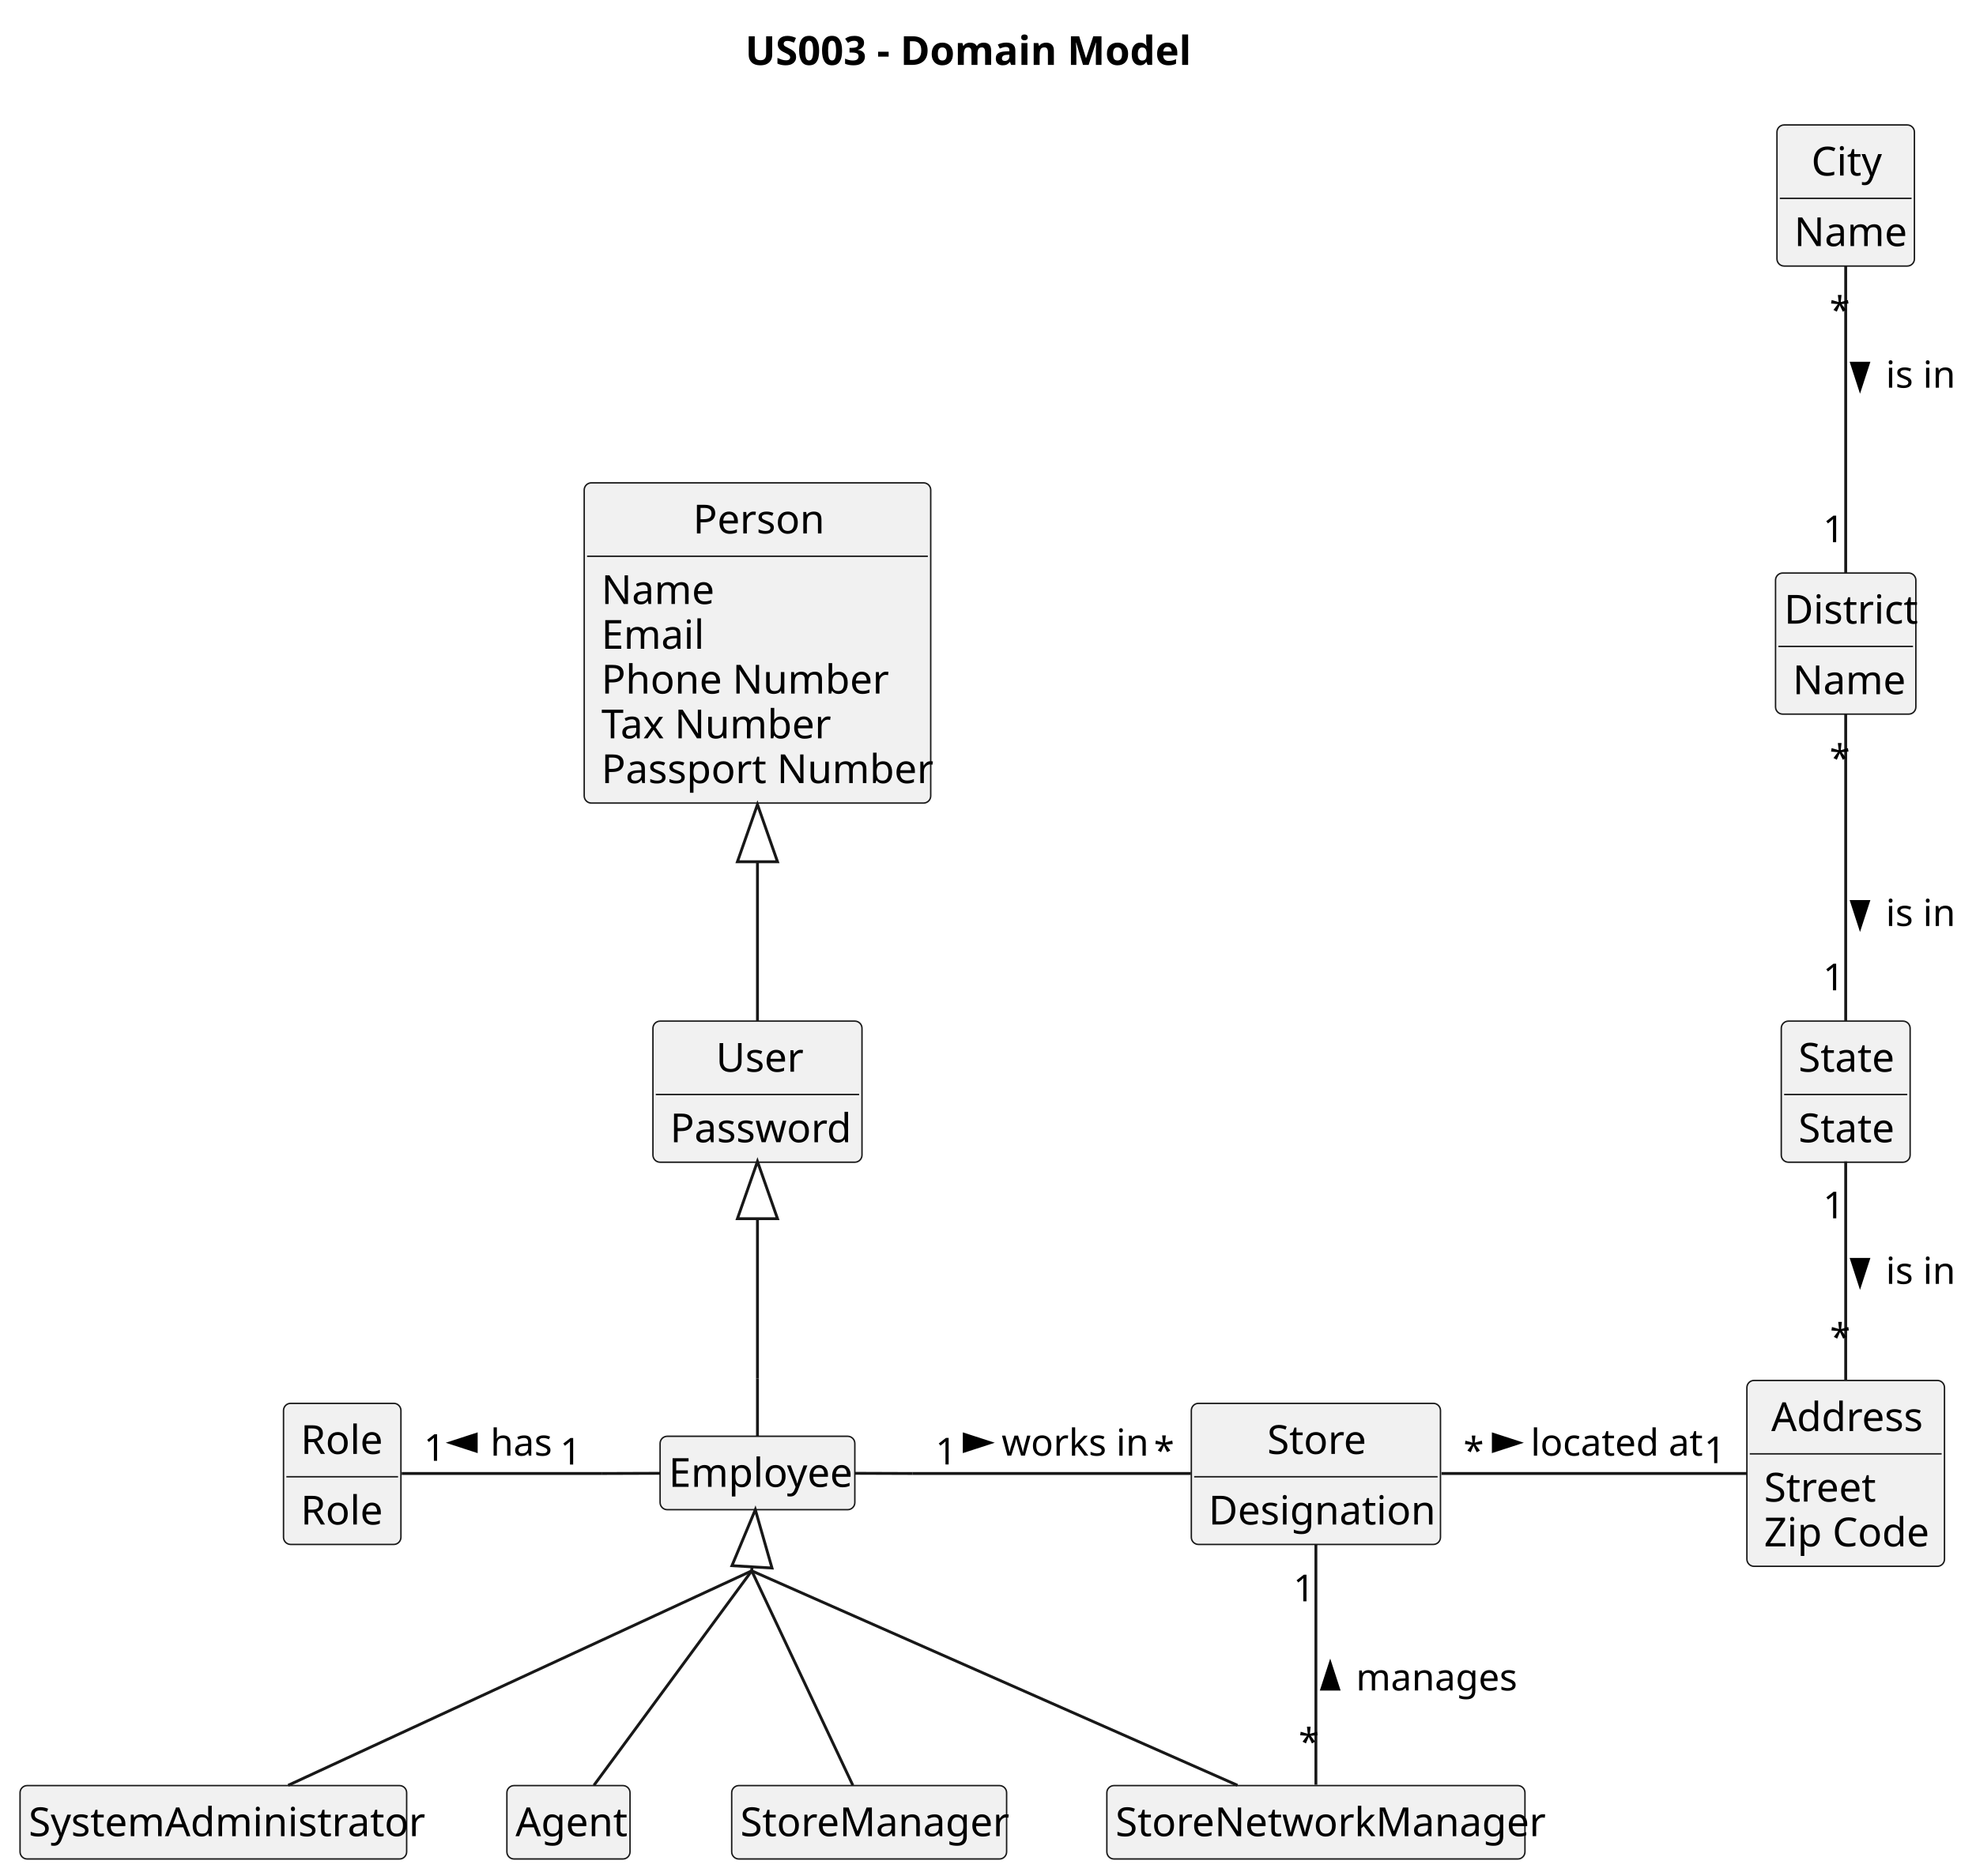
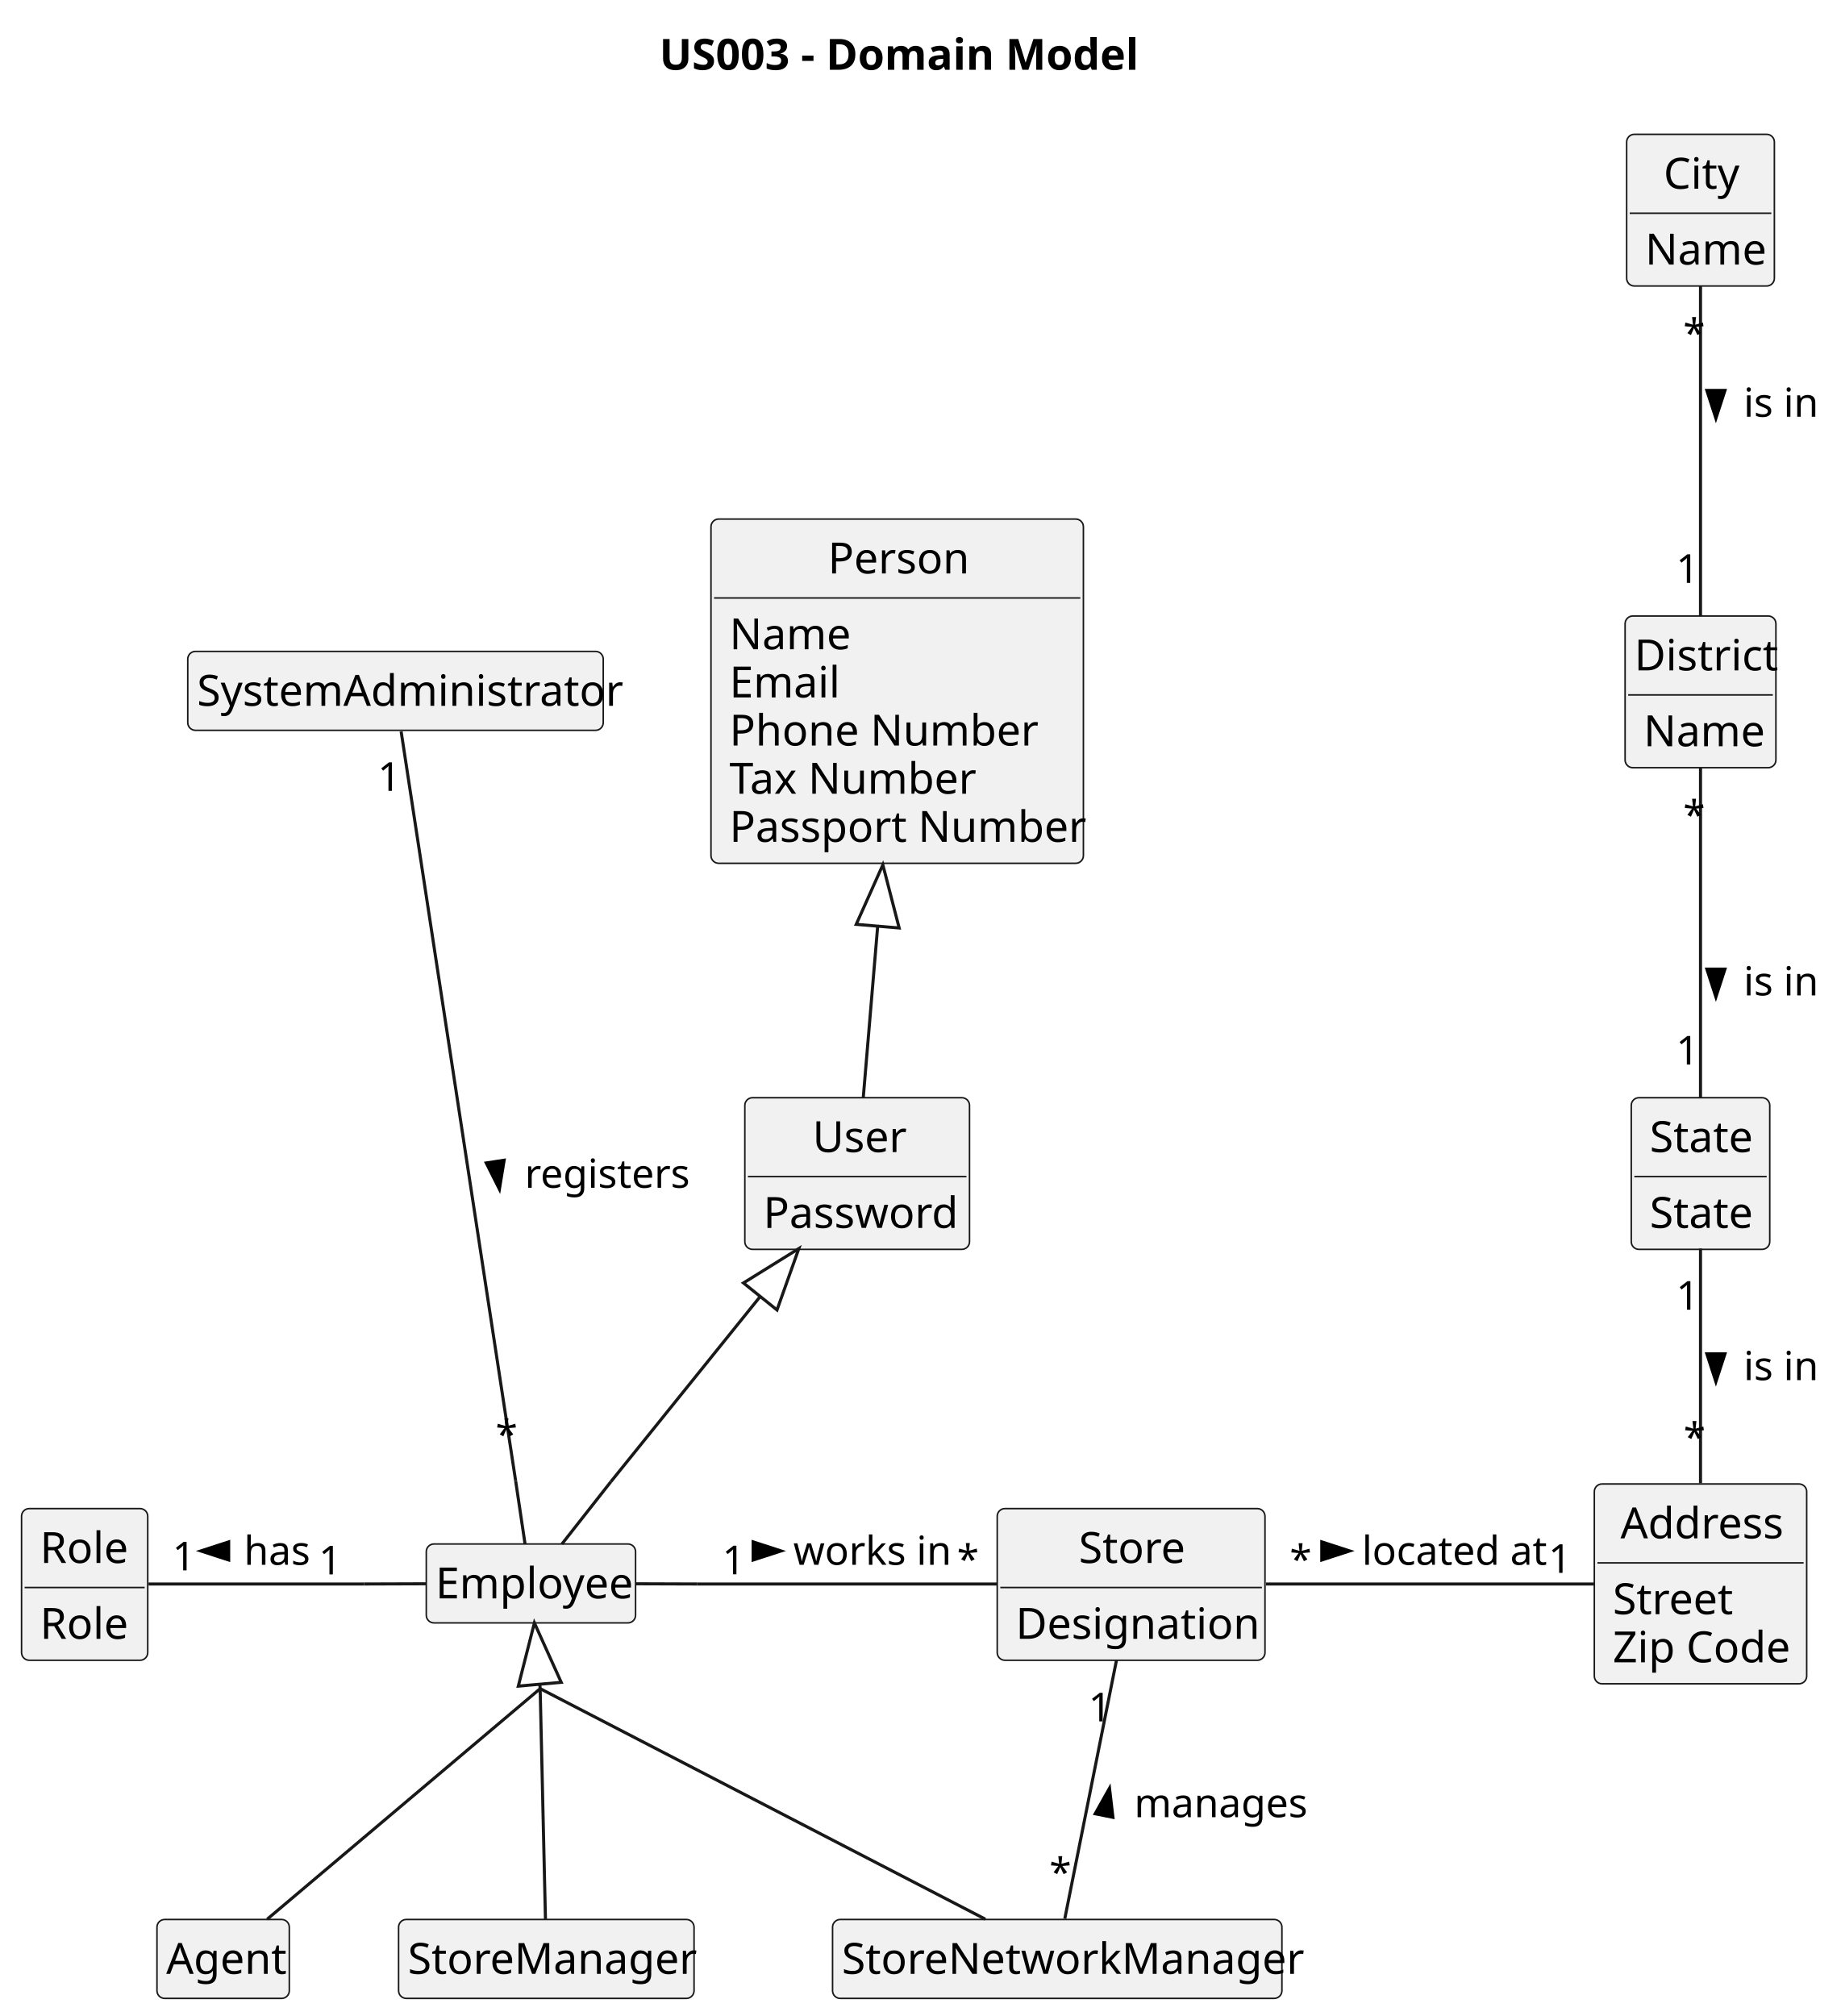
- <svg xmlns="http://www.w3.org/2000/svg" contentStyleType="text/css" height="655px" preserveAspectRatio="none" style="width:690px;height:655px;background:#FFFFFF;" version="1.1" viewBox="0 0 690 655" width="690px" zoomAndPan="magnify">
+ <svg xmlns="http://www.w3.org/2000/svg" contentStyleType="text/css" height="655px" preserveAspectRatio="none" style="width:598px;height:655px;background:#FFFFFF;" version="1.1" viewBox="0 0 598 655" width="598px" zoomAndPan="magnify">
  <defs />
  <g>
-     <text fill="#000000" font-family="sans-serif" font-size="14" font-weight="bold" lengthAdjust="spacing" textLength="156" x="260.25" y="22.674">US003 - Domain Model</text>
+     <text fill="#000000" font-family="sans-serif" font-size="14" font-weight="bold" lengthAdjust="spacing" textLength="156" x="214.25" y="22.674">US003 - Domain Model</text>
    <g id="elem_SystemAdministrator">
-       <rect codeLine="73" fill="#F1F1F1" height="25.641" id="SystemAdministrator" rx="2.5" ry="2.5" style="stroke:#181818;stroke-width:0.5;" width="135" x="7" y="623.641" />
-       <text fill="#000000" font-family="sans-serif" font-size="14" lengthAdjust="spacing" textLength="129" x="10" y="641.314">SystemAdministrator</text>
+       <rect codeLine="73" fill="#F1F1F1" height="25.641" id="SystemAdministrator" rx="2.5" ry="2.5" style="stroke:#181818;stroke-width:0.5;" width="135" x="61" y="211.641" />
+       <text fill="#000000" font-family="sans-serif" font-size="14" lengthAdjust="spacing" textLength="129" x="64" y="229.315">SystemAdministrator</text>
    </g>
    <g id="elem_User">
-       <rect codeLine="43" fill="#F1F1F1" height="49.281" id="User" rx="2.5" ry="2.5" style="stroke:#181818;stroke-width:0.5;" width="73" x="228" y="356.641" />
-       <text fill="#000000" font-family="sans-serif" font-size="14" lengthAdjust="spacing" textLength="29" x="250" y="374.315">User</text>
-       <line style="stroke:#181818;stroke-width:0.5;" x1="229" x2="300" y1="382.281" y2="382.281" />
-       <text fill="#000000" font-family="sans-serif" font-size="14" lengthAdjust="spacing" textLength="61" x="234" y="398.955">Password</text>
+       <rect codeLine="43" fill="#F1F1F1" height="49.281" id="User" rx="2.5" ry="2.5" style="stroke:#181818;stroke-width:0.5;" width="73" x="242" y="356.641" />
+       <text fill="#000000" font-family="sans-serif" font-size="14" lengthAdjust="spacing" textLength="29" x="264" y="374.315">User</text>
+       <line style="stroke:#181818;stroke-width:0.5;" x1="243" x2="314" y1="382.281" y2="382.281" />
+       <text fill="#000000" font-family="sans-serif" font-size="14" lengthAdjust="spacing" textLength="61" x="248" y="398.955">Password</text>
    </g>
    <g id="elem_Employee">
-       <rect codeLine="76" fill="#F1F1F1" height="25.641" id="Employee" rx="2.5" ry="2.5" style="stroke:#181818;stroke-width:0.5;" width="68" x="230.5" y="501.641" />
-       <text fill="#000000" font-family="sans-serif" font-size="14" lengthAdjust="spacing" textLength="62" x="233.5" y="519.314">Employee</text>
+       <rect codeLine="76" fill="#F1F1F1" height="25.641" id="Employee" rx="2.5" ry="2.5" style="stroke:#181818;stroke-width:0.5;" width="68" x="138.5" y="501.641" />
+       <text fill="#000000" font-family="sans-serif" font-size="14" lengthAdjust="spacing" textLength="62" x="141.5" y="519.314">Employee</text>
    </g>
-     <polygon fill="none" points="263.75,527.281,269.57,547.656,255.594,546.838" style="stroke:#181818;stroke-width:1.0;" />
-     <line style="stroke:#181818;stroke-width:1.0;" x1="262.582" x2="262.5" y1="547.247" y2="548.641" />
-     <line style="stroke:#181818;stroke-width:1.0;" x1="264.5" x2="264.5" y1="501.641" y2="481.441" />
-     <line style="stroke:#181818;stroke-width:1.0;" x1="298.5" x2="318.56" y1="514.574" y2="514.641" />
-     <line style="stroke:#181818;stroke-width:1.0;" x1="230.5" x2="210.29" y1="514.574" y2="514.641" />
+     <polygon fill="none" points="173.625,527.281,182.347,546.593,168.401,547.817" style="stroke:#181818;stroke-width:1.0;" />
+     <line style="stroke:#181818;stroke-width:1.0;" x1="175.374" x2="175.5" y1="547.205" y2="548.641" />
+     <line style="stroke:#181818;stroke-width:1.0;" x1="182.575" x2="198.45" y1="501.641" y2="481.441" />
+     <line style="stroke:#181818;stroke-width:1.0;" x1="170.59" x2="167.54" y1="501.641" y2="481.171" />
+     <line style="stroke:#181818;stroke-width:1.0;" x1="206.5" x2="226.56" y1="514.574" y2="514.641" />
+     <line style="stroke:#181818;stroke-width:1.0;" x1="138.5" x2="118.29" y1="514.574" y2="514.641" />
    <g id="elem_Role">
-       <rect codeLine="47" fill="#F1F1F1" height="49.281" id="Role" rx="2.5" ry="2.5" style="stroke:#181818;stroke-width:0.5;" width="41" x="99" y="490.141" />
-       <text fill="#000000" font-family="sans-serif" font-size="14" lengthAdjust="spacing" textLength="29" x="105" y="507.815">Role</text>
-       <line style="stroke:#181818;stroke-width:0.5;" x1="100" x2="139" y1="515.781" y2="515.781" />
-       <text fill="#000000" font-family="sans-serif" font-size="14" lengthAdjust="spacing" textLength="29" x="105" y="532.455">Role</text>
+       <rect codeLine="47" fill="#F1F1F1" height="49.281" id="Role" rx="2.5" ry="2.5" style="stroke:#181818;stroke-width:0.5;" width="41" x="7" y="490.141" />
+       <text fill="#000000" font-family="sans-serif" font-size="14" lengthAdjust="spacing" textLength="29" x="13" y="507.815">Role</text>
+       <line style="stroke:#181818;stroke-width:0.5;" x1="8" x2="47" y1="515.781" y2="515.781" />
+       <text fill="#000000" font-family="sans-serif" font-size="14" lengthAdjust="spacing" textLength="29" x="13" y="532.455">Role</text>
    </g>
    <g id="elem_Agent">
-       <rect codeLine="22" fill="#F1F1F1" height="25.641" id="Agent" rx="2.5" ry="2.5" style="stroke:#181818;stroke-width:0.5;" width="43" x="177" y="623.641" />
-       <text fill="#000000" font-family="sans-serif" font-size="14" lengthAdjust="spacing" textLength="37" x="180" y="641.314">Agent</text>
+       <rect codeLine="22" fill="#F1F1F1" height="25.641" id="Agent" rx="2.5" ry="2.5" style="stroke:#181818;stroke-width:0.5;" width="43" x="51" y="623.641" />
+       <text fill="#000000" font-family="sans-serif" font-size="14" lengthAdjust="spacing" textLength="37" x="54" y="641.314">Agent</text>
    </g>
    <g id="elem_StoreManager">
-       <rect codeLine="24" fill="#F1F1F1" height="25.641" id="StoreManager" rx="2.5" ry="2.5" style="stroke:#181818;stroke-width:0.5;" width="96" x="255.5" y="623.641" />
-       <text fill="#000000" font-family="sans-serif" font-size="14" lengthAdjust="spacing" textLength="90" x="258.5" y="641.314">StoreManager</text>
+       <rect codeLine="24" fill="#F1F1F1" height="25.641" id="StoreManager" rx="2.5" ry="2.5" style="stroke:#181818;stroke-width:0.5;" width="96" x="129.5" y="623.641" />
+       <text fill="#000000" font-family="sans-serif" font-size="14" lengthAdjust="spacing" textLength="90" x="132.5" y="641.314">StoreManager</text>
    </g>
    <g id="elem_StoreNetworkManager">
-       <rect codeLine="26" fill="#F1F1F1" height="25.641" id="StoreNetworkManager" rx="2.5" ry="2.5" style="stroke:#181818;stroke-width:0.5;" width="146" x="386.5" y="623.641" />
-       <text fill="#000000" font-family="sans-serif" font-size="14" lengthAdjust="spacing" textLength="140" x="389.5" y="641.314">StoreNetworkManager</text>
+       <rect codeLine="26" fill="#F1F1F1" height="25.641" id="StoreNetworkManager" rx="2.5" ry="2.5" style="stroke:#181818;stroke-width:0.5;" width="146" x="270.5" y="623.641" />
+       <text fill="#000000" font-family="sans-serif" font-size="14" lengthAdjust="spacing" textLength="140" x="273.5" y="641.314">StoreNetworkManager</text>
    </g>
    <g id="elem_Store">
-       <rect codeLine="51" fill="#F1F1F1" height="49.281" id="Store" rx="2.5" ry="2.5" style="stroke:#181818;stroke-width:0.5;" width="87" x="416" y="490.141" />
-       <text fill="#000000" font-family="sans-serif" font-size="14" lengthAdjust="spacing" textLength="34" x="442.5" y="507.815">Store</text>
-       <line style="stroke:#181818;stroke-width:0.5;" x1="417" x2="502" y1="515.781" y2="515.781" />
-       <text fill="#000000" font-family="sans-serif" font-size="14" lengthAdjust="spacing" textLength="75" x="422" y="532.455">Designation</text>
+       <rect codeLine="51" fill="#F1F1F1" height="49.281" id="Store" rx="2.5" ry="2.5" style="stroke:#181818;stroke-width:0.5;" width="87" x="324" y="490.141" />
+       <text fill="#000000" font-family="sans-serif" font-size="14" lengthAdjust="spacing" textLength="34" x="350.5" y="507.815">Store</text>
+       <line style="stroke:#181818;stroke-width:0.5;" x1="325" x2="410" y1="515.781" y2="515.781" />
+       <text fill="#000000" font-family="sans-serif" font-size="14" lengthAdjust="spacing" textLength="75" x="330" y="532.455">Designation</text>
    </g>
    <g id="elem_Address">
-       <rect codeLine="56" fill="#F1F1F1" height="64.922" id="Address" rx="2.5" ry="2.5" style="stroke:#181818;stroke-width:0.5;" width="69" x="610" y="482.141" />
-       <text fill="#000000" font-family="sans-serif" font-size="14" lengthAdjust="spacing" textLength="52" x="618.5" y="499.815">Address</text>
-       <line style="stroke:#181818;stroke-width:0.5;" x1="611" x2="678" y1="507.781" y2="507.781" />
-       <text fill="#000000" font-family="sans-serif" font-size="14" lengthAdjust="spacing" textLength="38" x="616" y="524.455">Street</text>
-       <text fill="#000000" font-family="sans-serif" font-size="14" lengthAdjust="spacing" textLength="57" x="616" y="540.096">Zip Code</text>
+       <rect codeLine="56" fill="#F1F1F1" height="64.922" id="Address" rx="2.5" ry="2.5" style="stroke:#181818;stroke-width:0.5;" width="69" x="518" y="482.141" />
+       <text fill="#000000" font-family="sans-serif" font-size="14" lengthAdjust="spacing" textLength="52" x="526.5" y="499.815">Address</text>
+       <line style="stroke:#181818;stroke-width:0.5;" x1="519" x2="586" y1="507.781" y2="507.781" />
+       <text fill="#000000" font-family="sans-serif" font-size="14" lengthAdjust="spacing" textLength="38" x="524" y="524.455">Street</text>
+       <text fill="#000000" font-family="sans-serif" font-size="14" lengthAdjust="spacing" textLength="57" x="524" y="540.096">Zip Code</text>
    </g>
    <g id="elem_Person">
-       <rect codeLine="34" fill="#F1F1F1" height="111.844" id="Person" rx="2.5" ry="2.5" style="stroke:#181818;stroke-width:0.5;" width="121" x="204" y="168.641" />
-       <text fill="#000000" font-family="sans-serif" font-size="14" lengthAdjust="spacing" textLength="45" x="242" y="186.315">Person</text>
-       <line style="stroke:#181818;stroke-width:0.5;" x1="205" x2="324" y1="194.281" y2="194.281" />
-       <text fill="#000000" font-family="sans-serif" font-size="14" lengthAdjust="spacing" textLength="36" x="210" y="210.955">Name</text>
-       <text fill="#000000" font-family="sans-serif" font-size="14" lengthAdjust="spacing" textLength="34" x="210" y="226.596">Email</text>
-       <text fill="#000000" font-family="sans-serif" font-size="14" lengthAdjust="spacing" textLength="94" x="210" y="242.236">Phone Number</text>
-       <text fill="#000000" font-family="sans-serif" font-size="14" lengthAdjust="spacing" textLength="76" x="210" y="257.877">Tax Number</text>
-       <text fill="#000000" font-family="sans-serif" font-size="14" lengthAdjust="spacing" textLength="109" x="210" y="273.518">Passport Number</text>
+       <rect codeLine="34" fill="#F1F1F1" height="111.844" id="Person" rx="2.5" ry="2.5" style="stroke:#181818;stroke-width:0.5;" width="121" x="231" y="168.641" />
+       <text fill="#000000" font-family="sans-serif" font-size="14" lengthAdjust="spacing" textLength="45" x="269" y="186.315">Person</text>
+       <line style="stroke:#181818;stroke-width:0.5;" x1="232" x2="351" y1="194.281" y2="194.281" />
+       <text fill="#000000" font-family="sans-serif" font-size="14" lengthAdjust="spacing" textLength="36" x="237" y="210.955">Name</text>
+       <text fill="#000000" font-family="sans-serif" font-size="14" lengthAdjust="spacing" textLength="34" x="237" y="226.596">Email</text>
+       <text fill="#000000" font-family="sans-serif" font-size="14" lengthAdjust="spacing" textLength="94" x="237" y="242.236">Phone Number</text>
+       <text fill="#000000" font-family="sans-serif" font-size="14" lengthAdjust="spacing" textLength="76" x="237" y="257.877">Tax Number</text>
+       <text fill="#000000" font-family="sans-serif" font-size="14" lengthAdjust="spacing" textLength="109" x="237" y="273.518">Passport Number</text>
    </g>
    <g id="elem_District">
-       <rect codeLine="61" fill="#F1F1F1" height="49.281" id="District" rx="2.5" ry="2.5" style="stroke:#181818;stroke-width:0.5;" width="49" x="620" y="200.141" />
-       <text fill="#000000" font-family="sans-serif" font-size="14" lengthAdjust="spacing" textLength="43" x="623" y="217.815">District</text>
-       <line style="stroke:#181818;stroke-width:0.5;" x1="621" x2="668" y1="225.781" y2="225.781" />
-       <text fill="#000000" font-family="sans-serif" font-size="14" lengthAdjust="spacing" textLength="36" x="626" y="242.455">Name</text>
+       <rect codeLine="61" fill="#F1F1F1" height="49.281" id="District" rx="2.5" ry="2.5" style="stroke:#181818;stroke-width:0.5;" width="49" x="528" y="200.141" />
+       <text fill="#000000" font-family="sans-serif" font-size="14" lengthAdjust="spacing" textLength="43" x="531" y="217.815">District</text>
+       <line style="stroke:#181818;stroke-width:0.5;" x1="529" x2="576" y1="225.781" y2="225.781" />
+       <text fill="#000000" font-family="sans-serif" font-size="14" lengthAdjust="spacing" textLength="36" x="534" y="242.455">Name</text>
    </g>
    <g id="elem_City">
-       <rect codeLine="65" fill="#F1F1F1" height="49.281" id="City" rx="2.5" ry="2.5" style="stroke:#181818;stroke-width:0.5;" width="48" x="620.5" y="43.641" />
-       <text fill="#000000" font-family="sans-serif" font-size="14" lengthAdjust="spacing" textLength="24" x="632.5" y="61.315">City</text>
-       <line style="stroke:#181818;stroke-width:0.5;" x1="621.5" x2="667.5" y1="69.281" y2="69.281" />
-       <text fill="#000000" font-family="sans-serif" font-size="14" lengthAdjust="spacing" textLength="36" x="626.5" y="85.955">Name</text>
+       <rect codeLine="65" fill="#F1F1F1" height="49.281" id="City" rx="2.5" ry="2.5" style="stroke:#181818;stroke-width:0.5;" width="48" x="528.5" y="43.641" />
+       <text fill="#000000" font-family="sans-serif" font-size="14" lengthAdjust="spacing" textLength="24" x="540.5" y="61.315">City</text>
+       <line style="stroke:#181818;stroke-width:0.5;" x1="529.5" x2="575.5" y1="69.281" y2="69.281" />
+       <text fill="#000000" font-family="sans-serif" font-size="14" lengthAdjust="spacing" textLength="36" x="534.5" y="85.955">Name</text>
    </g>
    <g id="elem_State">
-       <rect codeLine="69" fill="#F1F1F1" height="49.281" id="State" rx="2.5" ry="2.5" style="stroke:#181818;stroke-width:0.5;" width="45" x="622" y="356.641" />
-       <text fill="#000000" font-family="sans-serif" font-size="14" lengthAdjust="spacing" textLength="33" x="628" y="374.315">State</text>
-       <line style="stroke:#181818;stroke-width:0.5;" x1="623" x2="666" y1="382.281" y2="382.281" />
-       <text fill="#000000" font-family="sans-serif" font-size="14" lengthAdjust="spacing" textLength="33" x="628" y="398.955">State</text>
+       <rect codeLine="69" fill="#F1F1F1" height="49.281" id="State" rx="2.5" ry="2.5" style="stroke:#181818;stroke-width:0.5;" width="45" x="530" y="356.641" />
+       <text fill="#000000" font-family="sans-serif" font-size="14" lengthAdjust="spacing" textLength="33" x="536" y="374.315">State</text>
+       <line style="stroke:#181818;stroke-width:0.5;" x1="531" x2="574" y1="382.281" y2="382.281" />
+       <text fill="#000000" font-family="sans-serif" font-size="14" lengthAdjust="spacing" textLength="33" x="536" y="398.955">State</text>
    </g>
    <g id="link_Person_User">
-       <path codeLine="82" d="M264.5,301.251 C264.5,321.361 264.5,341.621 264.5,356.581 " fill="none" id="Person-backto-User" style="stroke:#181818;stroke-width:1.0;" />
-       <polygon fill="none" points="257.5,300.981,264.5,280.981,271.5,300.981,257.5,300.981" style="stroke:#181818;stroke-width:1.0;" />
+       <path codeLine="82" d="M285.16,300.931 C283.46,321.151 281.75,341.551 280.48,356.581 " fill="none" id="Person-backto-User" style="stroke:#181818;stroke-width:1.0;" />
+       <polygon fill="none" points="278.19,300.321,286.84,280.981,292.14,301.501,278.19,300.321" style="stroke:#181818;stroke-width:1.0;" />
    </g>
    <g id="link_User_Employee">
-       <path codeLine="85" d="M264.5,425.771 C264.5,443.951 264.5,464.681 264.5,481.441 " fill="none" id="User-backto-Employee" style="stroke:#181818;stroke-width:1.0;" />
-       <polygon fill="none" points="257.5,425.651,264.5,405.651,271.5,425.651,257.5,425.651" style="stroke:#181818;stroke-width:1.0;" />
+       <path codeLine="85" d="M246.89,421.361 C231.44,440.531 213.07,463.311 198.45,481.441 " fill="none" id="User-backto-Employee" style="stroke:#181818;stroke-width:1.0;" />
+       <polygon fill="none" points="241.55,416.831,259.55,405.651,252.45,425.611,241.55,416.831" style="stroke:#181818;stroke-width:1.0;" />
    </g>
    <g id="link_Employee_Agent">
-       <path codeLine="87" d="M262.5,548.641 C262.5,548.641 224.98,599.641 207.4,623.541 " fill="none" id="Employee-backto-Agent" style="stroke:#181818;stroke-width:1.0;" />
+       <path codeLine="87" d="M175.5,548.641 C175.5,548.641 115.12,599.641 86.82,623.541 " fill="none" id="Employee-backto-Agent" style="stroke:#181818;stroke-width:1.0;" />
    </g>
    <g id="link_Employee_StoreNetworkManager">
-       <path codeLine="88" d="M262.5,548.641 C262.5,548.641 377.98,599.641 432.11,623.541 " fill="none" id="Employee-backto-StoreNetworkManager" style="stroke:#181818;stroke-width:1.0;" />
+       <path codeLine="88" d="M175.5,548.641 C175.5,548.641 273.98,599.641 320.14,623.541 " fill="none" id="Employee-backto-StoreNetworkManager" style="stroke:#181818;stroke-width:1.0;" />
    </g>
    <g id="link_Employee_StoreManager">
-       <path codeLine="89" d="M262.5,548.641 C262.5,548.641 286.53,599.641 297.8,623.541 " fill="none" id="Employee-backto-StoreManager" style="stroke:#181818;stroke-width:1.0;" />
+       <path codeLine="89" d="M175.5,548.641 C175.5,548.641 176.67,599.641 177.22,623.541 " fill="none" id="Employee-backto-StoreManager" style="stroke:#181818;stroke-width:1.0;" />
    </g>
-     <g id="link_Employee_SystemAdministrator">
-       <path codeLine="90" d="M262.5,548.641 C262.5,548.641 152.3,599.641 100.64,623.541 " fill="none" id="Employee-backto-SystemAdministrator" style="stroke:#181818;stroke-width:1.0;" />
+     <g id="link_SystemAdministrator_Employee">
+       <path codeLine="91" d="M130.33,237.651 C136.68,279.171 157.82,417.571 167.54,481.171 " fill="none" id="SystemAdministrator-Employee" style="stroke:#181818;stroke-width:1.0;" />
+       <polygon fill="#000000" points="162.255,386.345,163.794,376.96,157.984,377.848,162.255,386.345" style="stroke:#000000;stroke-width:1.0;" />
+       <text fill="#000000" font-family="sans-serif" font-size="13" lengthAdjust="spacing" textLength="50" x="170.5" y="385.909">registers</text>
+       <text fill="#000000" font-family="sans-serif" font-size="13" lengthAdjust="spacing" textLength="7" x="122.714" y="256.961">1</text>
+       <text fill="#000000" font-family="sans-serif" font-size="13" lengthAdjust="spacing" textLength="5" x="161.001" y="470.683">*</text>
    </g>
    <g id="link_Store_Address">
-       <path codeLine="93" d="M503.34,514.641 C535.93,514.641 579.79,514.641 609.92,514.641 " fill="none" id="Store-Address" style="stroke:#181818;stroke-width:1.0;" />
-       <polygon fill="#000000" points="530.5,503.902,521.455,500.963,521.455,506.841,530.5,503.902" style="stroke:#000000;stroke-width:1.0;" />
-       <text fill="#000000" font-family="sans-serif" font-size="13" lengthAdjust="spacing" textLength="57" x="534.5" y="508.409">located at</text>
-       <text fill="#000000" font-family="sans-serif" font-size="13" lengthAdjust="spacing" textLength="5" x="511.015" y="511.27">*</text>
-       <text fill="#000000" font-family="sans-serif" font-size="13" lengthAdjust="spacing" textLength="7" x="595.066" y="511.027">1</text>
+       <path codeLine="94" d="M411.34,514.641 C443.93,514.641 487.79,514.641 517.92,514.641 " fill="none" id="Store-Address" style="stroke:#181818;stroke-width:1.0;" />
+       <polygon fill="#000000" points="438.5,503.902,429.455,500.963,429.455,506.841,438.5,503.902" style="stroke:#000000;stroke-width:1.0;" />
+       <text fill="#000000" font-family="sans-serif" font-size="13" lengthAdjust="spacing" textLength="57" x="442.5" y="508.409">located at</text>
+       <text fill="#000000" font-family="sans-serif" font-size="13" lengthAdjust="spacing" textLength="5" x="419.015" y="511.27">*</text>
+       <text fill="#000000" font-family="sans-serif" font-size="13" lengthAdjust="spacing" textLength="7" x="503.066" y="511.027">1</text>
    </g>
    <g id="link_Employee_Store">
-       <path codeLine="94" d="M318.56,514.641 C349.22,514.641 387.08,514.641 415.84,514.641 " fill="none" id="Employee-Store" style="stroke:#181818;stroke-width:1.0;" />
-       <polygon fill="#000000" points="345.75,503.902,336.705,500.963,336.705,506.841,345.75,503.902" style="stroke:#000000;stroke-width:1.0;" />
-       <text fill="#000000" font-family="sans-serif" font-size="13" lengthAdjust="spacing" textLength="48" x="349.75" y="508.409">works in</text>
-       <text fill="#000000" font-family="sans-serif" font-size="13" lengthAdjust="spacing" textLength="7" x="326.654" y="511.487">1</text>
-       <text fill="#000000" font-family="sans-serif" font-size="13" lengthAdjust="spacing" textLength="5" x="402.906" y="511.227">*</text>
+       <path codeLine="95" d="M226.56,514.641 C257.22,514.641 295.08,514.641 323.84,514.641 " fill="none" id="Employee-Store" style="stroke:#181818;stroke-width:1.0;" />
+       <polygon fill="#000000" points="253.75,503.902,244.705,500.963,244.705,506.841,253.75,503.902" style="stroke:#000000;stroke-width:1.0;" />
+       <text fill="#000000" font-family="sans-serif" font-size="13" lengthAdjust="spacing" textLength="48" x="257.75" y="508.409">works in</text>
+       <text fill="#000000" font-family="sans-serif" font-size="13" lengthAdjust="spacing" textLength="7" x="234.654" y="511.487">1</text>
+       <text fill="#000000" font-family="sans-serif" font-size="13" lengthAdjust="spacing" textLength="5" x="310.906" y="511.227">*</text>
    </g>
    <g id="link_Role_Employee">
-       <path codeLine="96" d="M140.27,514.641 C158.52,514.641 185.89,514.641 210.29,514.641 " fill="none" id="Role-Employee" style="stroke:#181818;stroke-width:1.0;" />
-       <polygon fill="#000000" points="157.25,503.902,166.295,506.841,166.295,500.963,157.25,503.902" style="stroke:#000000;stroke-width:1.0;" />
-       <text fill="#000000" font-family="sans-serif" font-size="13" lengthAdjust="spacing" textLength="21" x="171.25" y="508.409">has</text>
-       <text fill="#000000" font-family="sans-serif" font-size="13" lengthAdjust="spacing" textLength="7" x="148.006" y="510.216">1</text>
-       <text fill="#000000" font-family="sans-serif" font-size="13" lengthAdjust="spacing" textLength="7" x="195.535" y="511.528">1</text>
+       <path codeLine="97" d="M48.27,514.641 C66.52,514.641 93.89,514.641 118.29,514.641 " fill="none" id="Role-Employee" style="stroke:#181818;stroke-width:1.0;" />
+       <polygon fill="#000000" points="65.25,503.902,74.295,506.841,74.295,500.963,65.25,503.902" style="stroke:#000000;stroke-width:1.0;" />
+       <text fill="#000000" font-family="sans-serif" font-size="13" lengthAdjust="spacing" textLength="21" x="79.25" y="508.409">has</text>
+       <text fill="#000000" font-family="sans-serif" font-size="13" lengthAdjust="spacing" textLength="7" x="56.006" y="510.216">1</text>
+       <text fill="#000000" font-family="sans-serif" font-size="13" lengthAdjust="spacing" textLength="7" x="103.535" y="511.528">1</text>
    </g>
    <g id="link_Store_StoreNetworkManager">
-       <path codeLine="98" d="M459.5,539.351 C459.5,564.621 459.5,603.651 459.5,623.361 " fill="none" id="Store-StoreNetworkManager" style="stroke:#181818;stroke-width:1.0;" />
-       <polygon fill="#000000" points="464.5,580.902,461.561,589.947,467.439,589.947,464.5,580.902" style="stroke:#000000;stroke-width:1.0;" />
-       <text fill="#000000" font-family="sans-serif" font-size="13" lengthAdjust="spacing" textLength="53" x="473.5" y="590.409">manages</text>
-       <text fill="#000000" font-family="sans-serif" font-size="13" lengthAdjust="spacing" textLength="7" x="451.603" y="559.276">1</text>
-       <text fill="#000000" font-family="sans-serif" font-size="13" lengthAdjust="spacing" textLength="5" x="453.469" y="612.946">*</text>
+       <path codeLine="99" d="M362.76,539.351 C357.7,564.621 349.9,603.651 345.96,623.361 " fill="none" id="Store-StoreNetworkManager" style="stroke:#181818;stroke-width:1.0;" />
+       <polygon fill="#000000" points="360.481,580.999,355.825,589.293,361.589,590.445,360.481,580.999" style="stroke:#000000;stroke-width:1.0;" />
+       <text fill="#000000" font-family="sans-serif" font-size="13" lengthAdjust="spacing" textLength="53" x="368.5" y="590.409">manages</text>
+       <text fill="#000000" font-family="sans-serif" font-size="13" lengthAdjust="spacing" textLength="7" x="353.649" y="559.276">1</text>
+       <text fill="#000000" font-family="sans-serif" font-size="13" lengthAdjust="spacing" textLength="5" x="340.943" y="612.946">*</text>
    </g>
    <g id="link_State_Address">
-       <path codeLine="100" d="M644.5,405.651 C644.5,426.931 644.5,458.431 644.5,481.931 " fill="none" id="State-Address" style="stroke:#181818;stroke-width:1.0;" />
-       <polygon fill="#000000" points="649.5,448.902,652.439,439.857,646.561,439.857,649.5,448.902" style="stroke:#000000;stroke-width:1.0;" />
-       <text fill="#000000" font-family="sans-serif" font-size="13" lengthAdjust="spacing" textLength="24" x="658.5" y="448.409">is in</text>
-       <text fill="#000000" font-family="sans-serif" font-size="13" lengthAdjust="spacing" textLength="7" x="636.603" y="425.525">1</text>
-       <text fill="#000000" font-family="sans-serif" font-size="13" lengthAdjust="spacing" textLength="5" x="638.984" y="471.571">*</text>
+       <path codeLine="101" d="M552.5,405.651 C552.5,426.931 552.5,458.431 552.5,481.931 " fill="none" id="State-Address" style="stroke:#181818;stroke-width:1.0;" />
+       <polygon fill="#000000" points="557.5,448.902,560.439,439.857,554.561,439.857,557.5,448.902" style="stroke:#000000;stroke-width:1.0;" />
+       <text fill="#000000" font-family="sans-serif" font-size="13" lengthAdjust="spacing" textLength="24" x="566.5" y="448.409">is in</text>
+       <text fill="#000000" font-family="sans-serif" font-size="13" lengthAdjust="spacing" textLength="7" x="544.603" y="425.525">1</text>
+       <text fill="#000000" font-family="sans-serif" font-size="13" lengthAdjust="spacing" textLength="5" x="546.984" y="471.571">*</text>
    </g>
    <g id="link_District_State">
-       <path codeLine="102" d="M644.5,249.441 C644.5,278.561 644.5,327.551 644.5,356.561 " fill="none" id="District-State" style="stroke:#181818;stroke-width:1.0;" />
-       <polygon fill="#000000" points="649.5,323.902,652.439,314.857,646.561,314.857,649.5,323.902" style="stroke:#000000;stroke-width:1.0;" />
-       <text fill="#000000" font-family="sans-serif" font-size="13" lengthAdjust="spacing" textLength="24" x="658.5" y="323.409">is in</text>
-       <text fill="#000000" font-family="sans-serif" font-size="13" lengthAdjust="spacing" textLength="5" x="638.859" y="269.389">*</text>
-       <text fill="#000000" font-family="sans-serif" font-size="13" lengthAdjust="spacing" textLength="7" x="636.559" y="345.875">1</text>
+       <path codeLine="103" d="M552.5,249.441 C552.5,278.561 552.5,327.551 552.5,356.561 " fill="none" id="District-State" style="stroke:#181818;stroke-width:1.0;" />
+       <polygon fill="#000000" points="557.5,323.902,560.439,314.857,554.561,314.857,557.5,323.902" style="stroke:#000000;stroke-width:1.0;" />
+       <text fill="#000000" font-family="sans-serif" font-size="13" lengthAdjust="spacing" textLength="24" x="566.5" y="323.409">is in</text>
+       <text fill="#000000" font-family="sans-serif" font-size="13" lengthAdjust="spacing" textLength="5" x="546.859" y="269.389">*</text>
+       <text fill="#000000" font-family="sans-serif" font-size="13" lengthAdjust="spacing" textLength="7" x="544.559" y="345.875">1</text>
    </g>
    <g id="link_City_District">
-       <path codeLine="104" d="M644.5,92.941 C644.5,122.061 644.5,171.051 644.5,200.061 " fill="none" id="City-District" style="stroke:#181818;stroke-width:1.0;" />
-       <polygon fill="#000000" points="649.5,135.902,652.439,126.857,646.561,126.857,649.5,135.902" style="stroke:#000000;stroke-width:1.0;" />
-       <text fill="#000000" font-family="sans-serif" font-size="13" lengthAdjust="spacing" textLength="24" x="658.5" y="135.409">is in</text>
-       <text fill="#000000" font-family="sans-serif" font-size="13" lengthAdjust="spacing" textLength="5" x="638.859" y="112.889">*</text>
-       <text fill="#000000" font-family="sans-serif" font-size="13" lengthAdjust="spacing" textLength="7" x="636.559" y="189.375">1</text>
+       <path codeLine="105" d="M552.5,92.941 C552.5,122.061 552.5,171.051 552.5,200.061 " fill="none" id="City-District" style="stroke:#181818;stroke-width:1.0;" />
+       <polygon fill="#000000" points="557.5,135.902,560.439,126.857,554.561,126.857,557.5,135.902" style="stroke:#000000;stroke-width:1.0;" />
+       <text fill="#000000" font-family="sans-serif" font-size="13" lengthAdjust="spacing" textLength="24" x="566.5" y="135.409">is in</text>
+       <text fill="#000000" font-family="sans-serif" font-size="13" lengthAdjust="spacing" textLength="5" x="546.859" y="112.889">*</text>
+       <text fill="#000000" font-family="sans-serif" font-size="13" lengthAdjust="spacing" textLength="7" x="544.559" y="189.375">1</text>
    </g>
  </g>
</svg>
